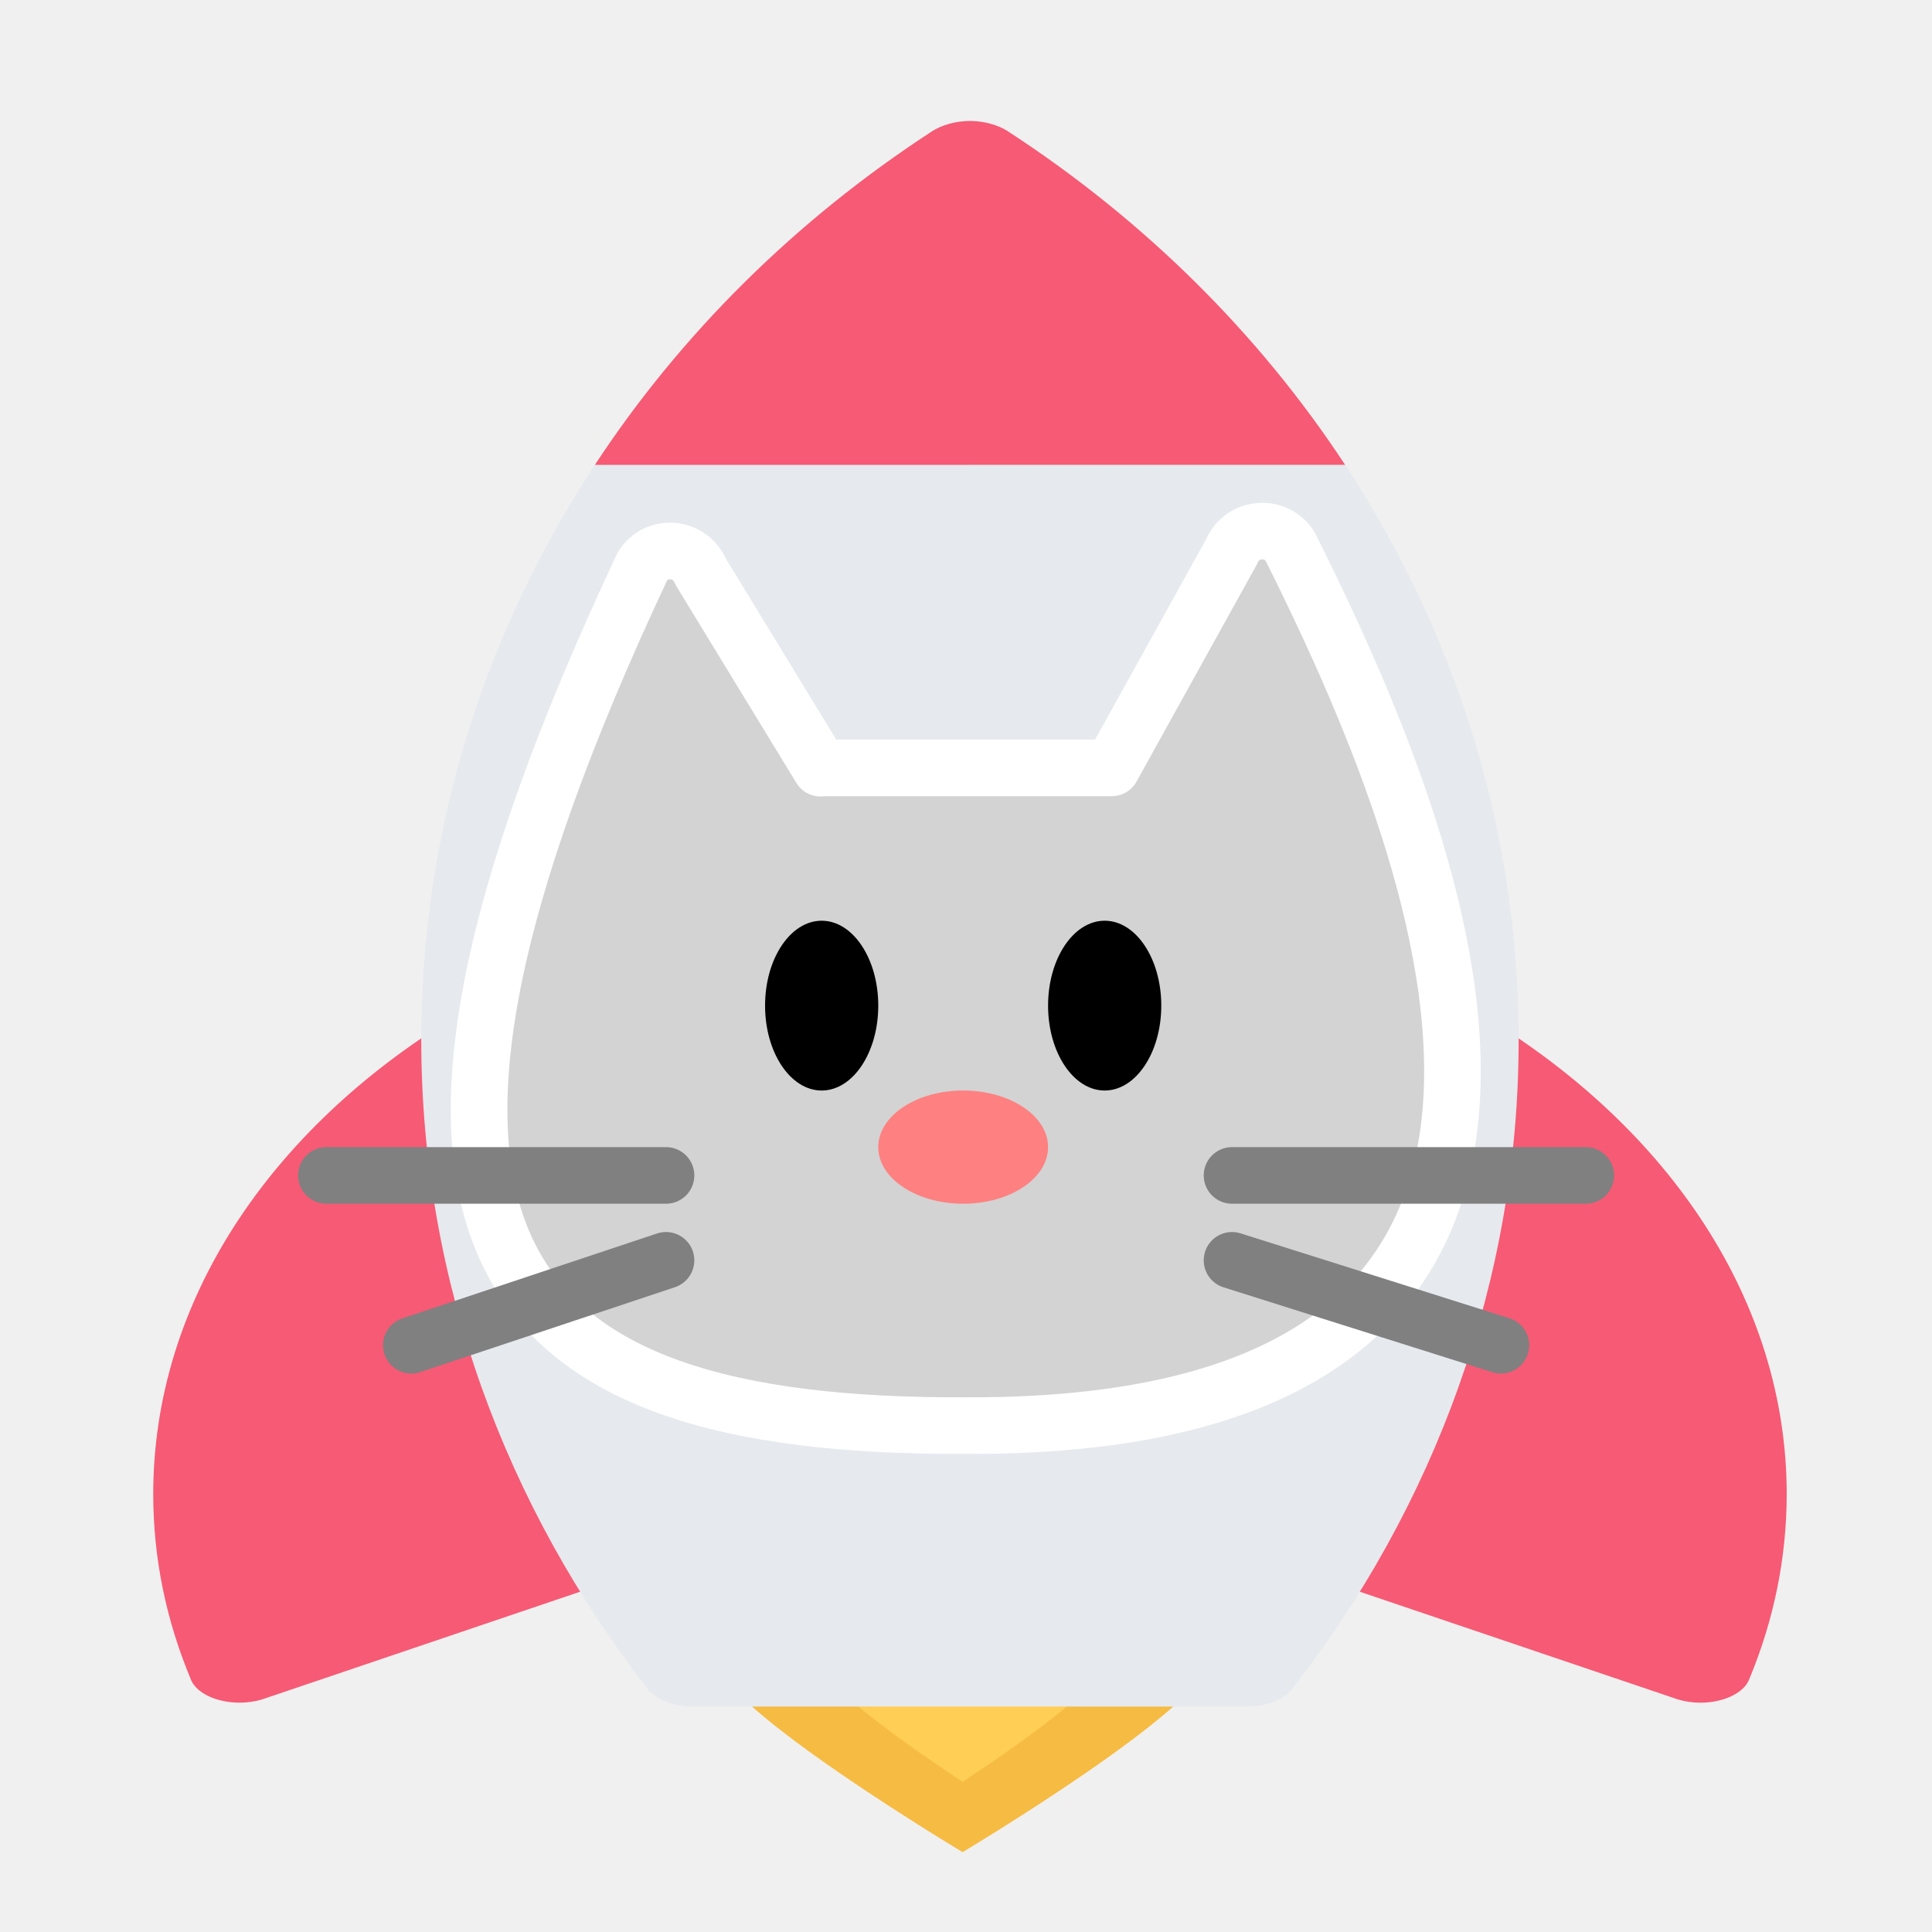
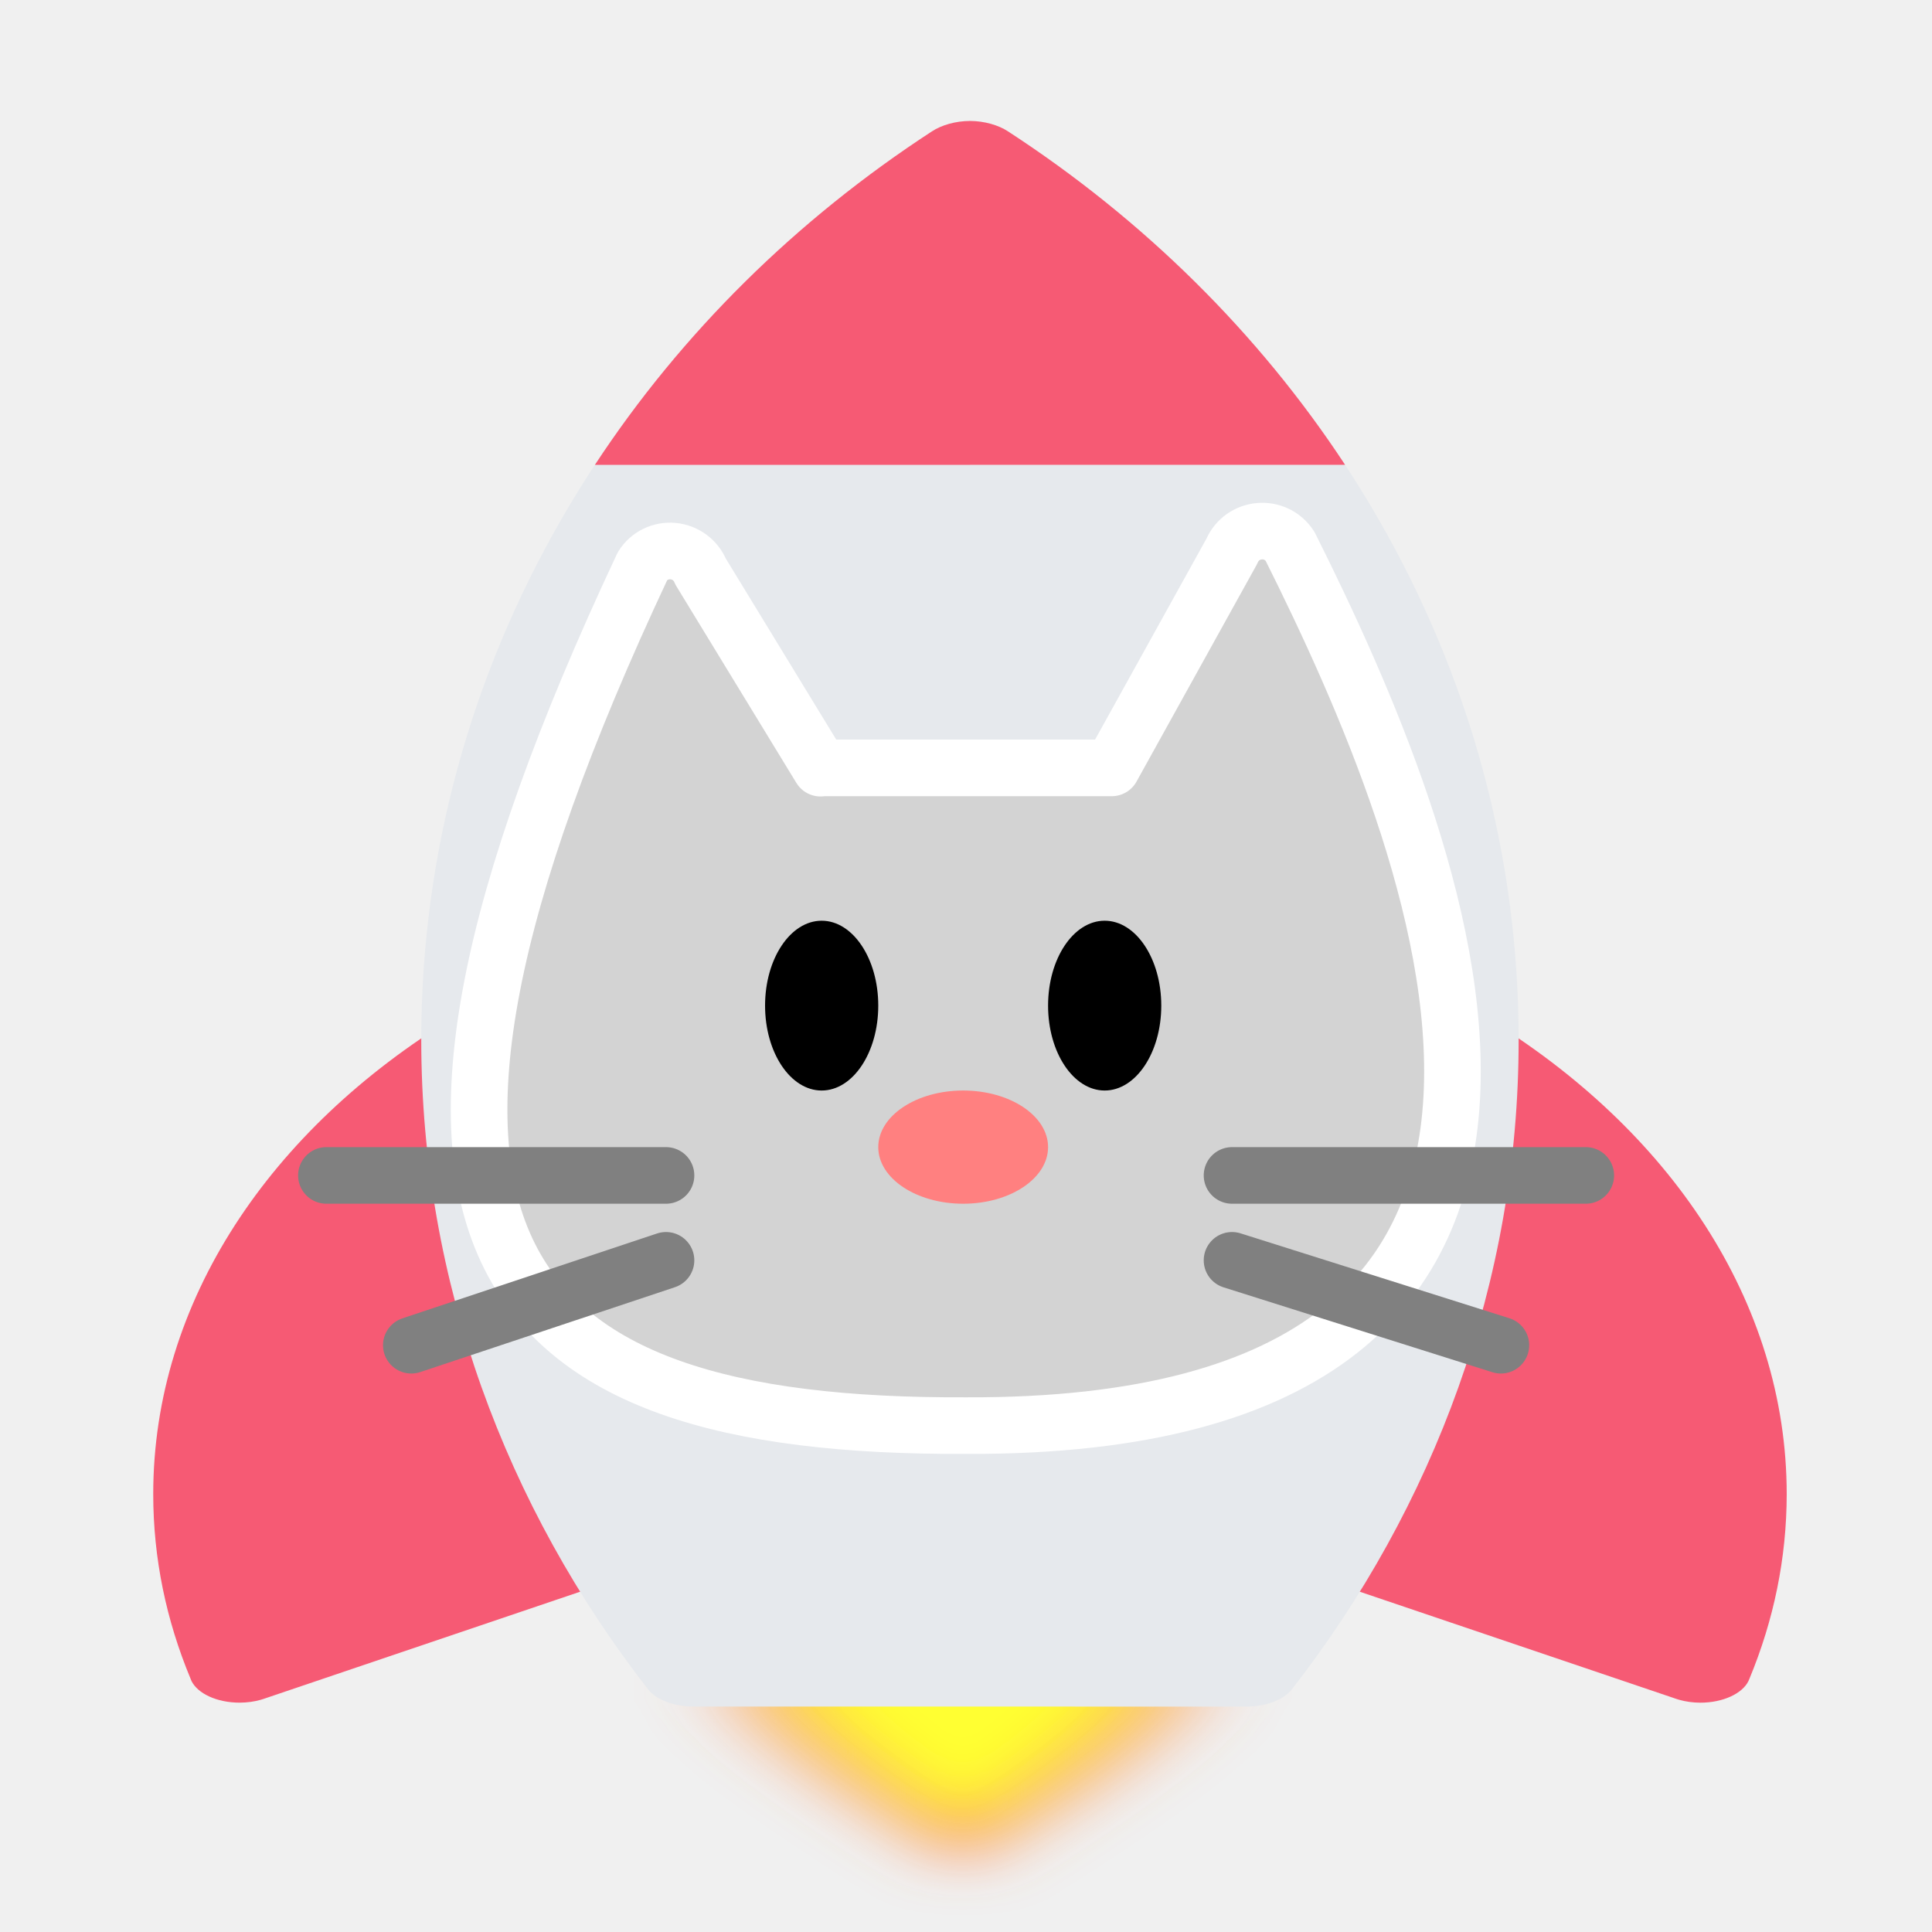
<svg xmlns="http://www.w3.org/2000/svg" viewBox="0 0 512 512">
  <defs>
+     <filter id="blur" x="-50%" y="-50%" width="200%" height="200%">
+       <feGaussianBlur in="SourceGraphic" stdDeviation="10" />
+     </filter>
    <style>
			#rocket {
				fill: hsl(-10, 90%, 66%);
			}

			#rocket #body {
				fill: #E6E9ED;
			}

			#kitty #head {
				stroke: white;
				stroke-width: 20;
				stroke-linecap: round;
				stroke-linejoin: round;
				fill: lightgrey;
			}

			#kitty #mouth, 
			#kitty #whiskers {
				stroke-width: 20;
			}

			#kitty #whiskers {
				stroke-linecap: round;
			}

			#kitty #eyes-open {
				fill: black;
			}

			#kitty #eyes-closed {
				stroke: black;
				stroke-width: 25;
				stroke-linecap: round;
			}

			#kitty #nose {
				fill: hsl(0, 100%, 75%);
			}

			#kitty #mouth, 
			#kitty #whiskers {
				stroke: grey;
			}
+ 
+ 			#flame {
+ 				filter: url(#blur);
+ 			}
		</style>
  </defs>
-   <rect width="512" height="512" fill="hsl(200, 100%, 66%)" style="display:none" />
  <g id="flame" transform="translate(256, 256) scale(1, 0.5) translate(0, 180) translate(-256, -256)">
-     <g transform="translate(-196, 275) scale(1.25, 0.75) rotate(-45)">
-       <path style="fill:#FFCE54;" d="M17.25,493.132c3.625-10.188,8.344-23.141,13.625-36.563c19.875-50.642,30.407-65.782,34.938-70.298     c6.781-6.797,15.188-11.375,24.313-13.266l3.156-0.656l35.344-35.75l42.312,48.875l-32.906,31.516l-0.688,3.235     c-1.875,9.125-6.469,17.531-13.25,24.344c-4.531,4.5-19.656,15.062-70.282,34.923C40.376,484.757,27.406,489.507,17.25,493.132z" />
-       <path style="fill:#F6BB42;" d="M129.158,320.943L87.97,362.584c-10.719,2.219-21.126,7.609-29.688,16.172     C36.407,400.63,0,510.366,0,510.366s109.72-36.391,131.626-58.282c8.531-8.547,13.938-18.969,16.156-29.703l37.812-36.22     L129.158,320.943z M133.064,407.005l-4.781,4.594l-1.344,6.484c-1.469,7.079-5.062,13.642-10.375,18.954     c-1.75,1.75-13.219,11.578-66.563,32.517c-5.094,1.984-10.094,3.906-14.906,5.703c1.812-4.812,3.719-9.812,5.719-14.876     c20.938-53.36,30.75-64.829,32.531-66.579c5.313-5.328,11.876-8.906,18.938-10.359l6.312-1.312l4.531-4.578l24.969-25.281     l28.156,32.516L133.064,407.005z" />
+     <g transform="translate(-196, 290) scale(1.25, 0.75) rotate(-45)">
+       <path style="fill:hsl(60,100%,60%);" d="M17.25,493.132c3.625-10.188,8.344-23.141,13.625-36.563c19.875-50.642,30.407-65.782,34.938-70.298     c6.781-6.797,15.188-11.375,24.313-13.266l3.156-0.656l35.344-35.75l42.312,48.875l-32.906,31.516l-0.688,3.235     c-1.875,9.125-6.469,17.531-13.25,24.344c-4.531,4.5-19.656,15.062-70.282,34.923C40.376,484.757,27.406,489.507,17.25,493.132z" />
+       <path style="fill:hsla(20,100%,66%,0.5)" d="M129.158,320.943L87.97,362.584c-10.719,2.219-21.126,7.609-29.688,16.172     C36.407,400.63,0,510.366,0,510.366s109.72-36.391,131.626-58.282c8.531-8.547,13.938-18.969,16.156-29.703l37.812-36.22     L129.158,320.943z M133.064,407.005l-4.781,4.594l-1.344,6.484c-1.469,7.079-5.062,13.642-10.375,18.954     c-1.75,1.75-13.219,11.578-66.563,32.517c-5.094,1.984-10.094,3.906-14.906,5.703c1.812-4.812,3.719-9.812,5.719-14.876     c20.938-53.36,30.75-64.829,32.531-66.579c5.313-5.328,11.876-8.906,18.938-10.359l6.312-1.312l4.531-4.578l24.969-25.281     l28.156,32.516L133.064,407.005z" />
    </g>
    <animate id="flicker" attributeName="opacity" values="0;1;0" begin="0s;flicker.end+0.125s" dur="0.25s" />
  </g>
  <g id="rocket" transform="translate(-196, 300) scale(1.25, 0.75) rotate(-45)">
    <g>
      <path d="M199.909,423.397c5.969-2.797,11.938-5.767,17.875-8.876l121.501-86.781     c4.969-4.641,9.875-9.391,14.719-14.203c2.781-2.812,5.563-5.625,8.282-8.469c-0.469,55.359-25.845,115.923-74.032,164.127     c-16.062,16.047-33.469,29.562-51.625,40.484c-0.125,0.078-0.845,0.5-0.845,0.5c-4.031,2.188-9.188,1.578-12.594-1.828     c-1.125-1.141-1.938-2.469-2.438-3.875c0,0-0.375-1.109-0.469-1.594l-21.938-78.767     C198.878,423.881,199.378,423.631,199.909,423.397z" />
      <path d="M207.534,150.269c-2.844,2.734-5.656,5.516-8.469,8.312c-4.813,4.828-9.563,9.734-14.188,14.703     c-21.281,3-86.812,121.517-86.812,121.517c-3.094,5.938-6.062,11.892-8.875,17.876c-0.25,0.516-0.469,1.031-0.719,1.547     L9.688,292.285c-0.469-0.094-1.594-0.469-1.594-0.469c-1.406-0.5-2.719-1.312-3.875-2.453c-3.406-3.406-4-8.547-1.812-12.594     c0,0,0.406-0.703,0.5-0.828c10.906-18.157,24.406-35.563,40.469-51.625C91.595,176.097,152.158,150.722,207.534,150.269z" />
    </g>
    <path id="body" d="M197.003,151.05c-60.408,60.422-103.97,129.438-128.252,196.299    c-1.281,3.75-0.469,8.031,2.531,11.016l82.907,82.938c3,2.969,7.281,3.797,11.031,2.516    c66.876-24.282,135.877-67.829,196.285-128.251c93.876-93.845,146.563-207.081,150.501-303.645c0.125-2.875-0.906-6.047-3.094-8.25    c-2.219-2.203-5.375-3.234-8.281-3.109C404.069,4.501,290.848,57.205,197.003,151.05z" />
    <path d="M479.225,145.816L366.755,33.361c45.813-19.922,91.47-31.063,133.876-32.797    c2.906-0.125,6.062,0.906,8.281,3.109c2.188,2.203,3.219,5.375,3.094,8.25C510.287,54.361,499.131,100.003,479.225,145.816z" />
  </g>
  <g id="kitty" transform="translate(256, 256) scale(0.75) translate(-256, -256)">
    <path id="head" d="M 204.6, 186.1 l -42.4 -69.5 c -1.6 -4 -5.4 -6.8 -9.7 -7.2 -4.3 -.4 -8.5, 1.6 -10.8, 5.3 -112.2, 238.9 -53.9, 304.5, 114.4, 303.7, 252.7, 1, 166.6 -206.3, 114.4 -310.7 -5.1-7.9 -16.9-6.9 -20.6, 1.8 l -42.4, 76.5 h -102.9 Z" />
    <g id="eyes-open">
      <ellipse cx="205" cy="270" rx="20" ry="30" />
      <ellipse cx="305" cy="270" rx="20" ry="30" />
      <animate id="eyes-open-blink" attributeName="opacity" values="0;1" begin="10s;eyes-open-blink.end+30s" dur="1s" fill="remove" calcMode="discrete" repeatCount="1" />
    </g>
    <g id="eyes-closed" opacity="0">
      <line x1="185" y1="270" x2="225" y2="270" />
      <line x1="285" y1="270" x2="325" y2="270" />
      <animate id="eyes-closed-blink" attributeName="opacity" values="1;0" begin="10s;eyes-closed-blink.end+30s" dur="1s" fill="remove" calcMode="discrete" repeatCount="1" />
    </g>
    <g id="mouth" style="display:none">
      <line x1="255" y1="315" x2="255" y2="365" />
      <line x1="215" y1="370" x2="255" y2="365" />
      <line x1="255" y1="365" x2="295" y2="370" />
    </g>
    <g id="nose">
      <ellipse cx="255" cy="320" rx="30" ry="20" />
    </g>
    <g id="whiskers">
      <line x1="30" y1="330" x2="150" y2="330" />
      <line x1="60" y1="390" x2="150" y2="360" />
      <line x1="475" y1="330" x2="350" y2="330" />
      <line x1="445" y1="390" x2="350" y2="360" />
    </g>
  </g>
</svg>
